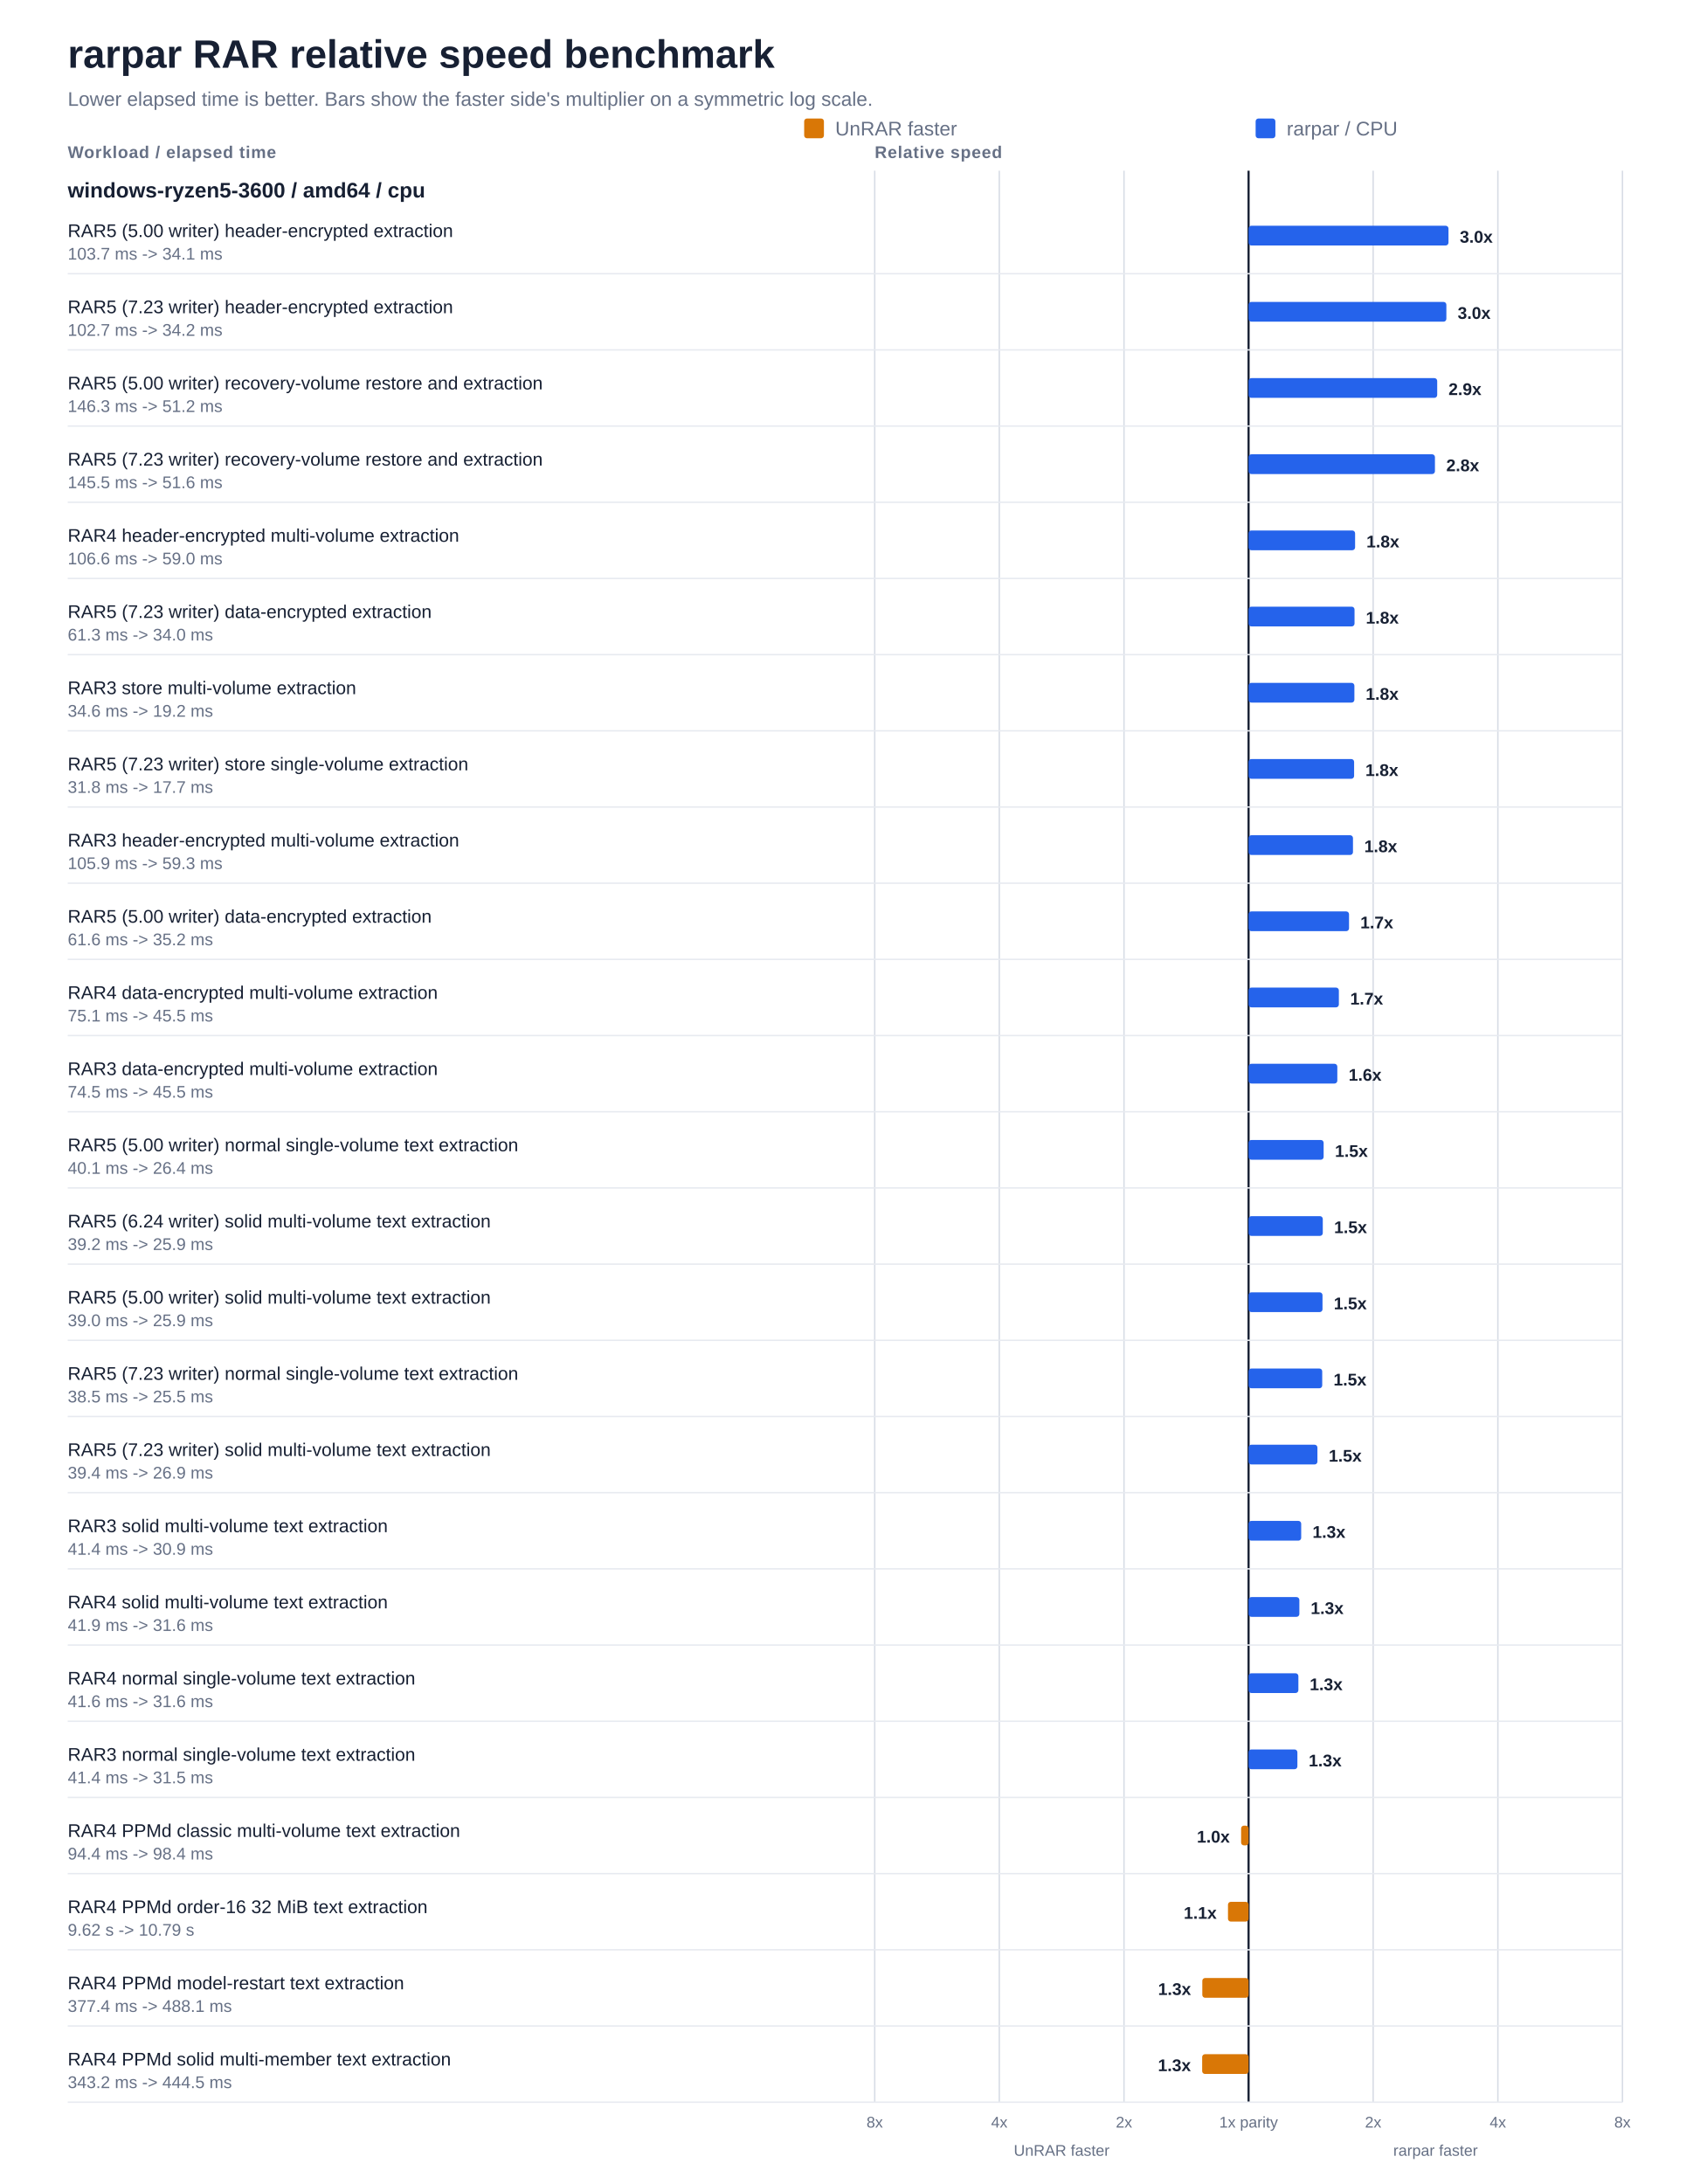
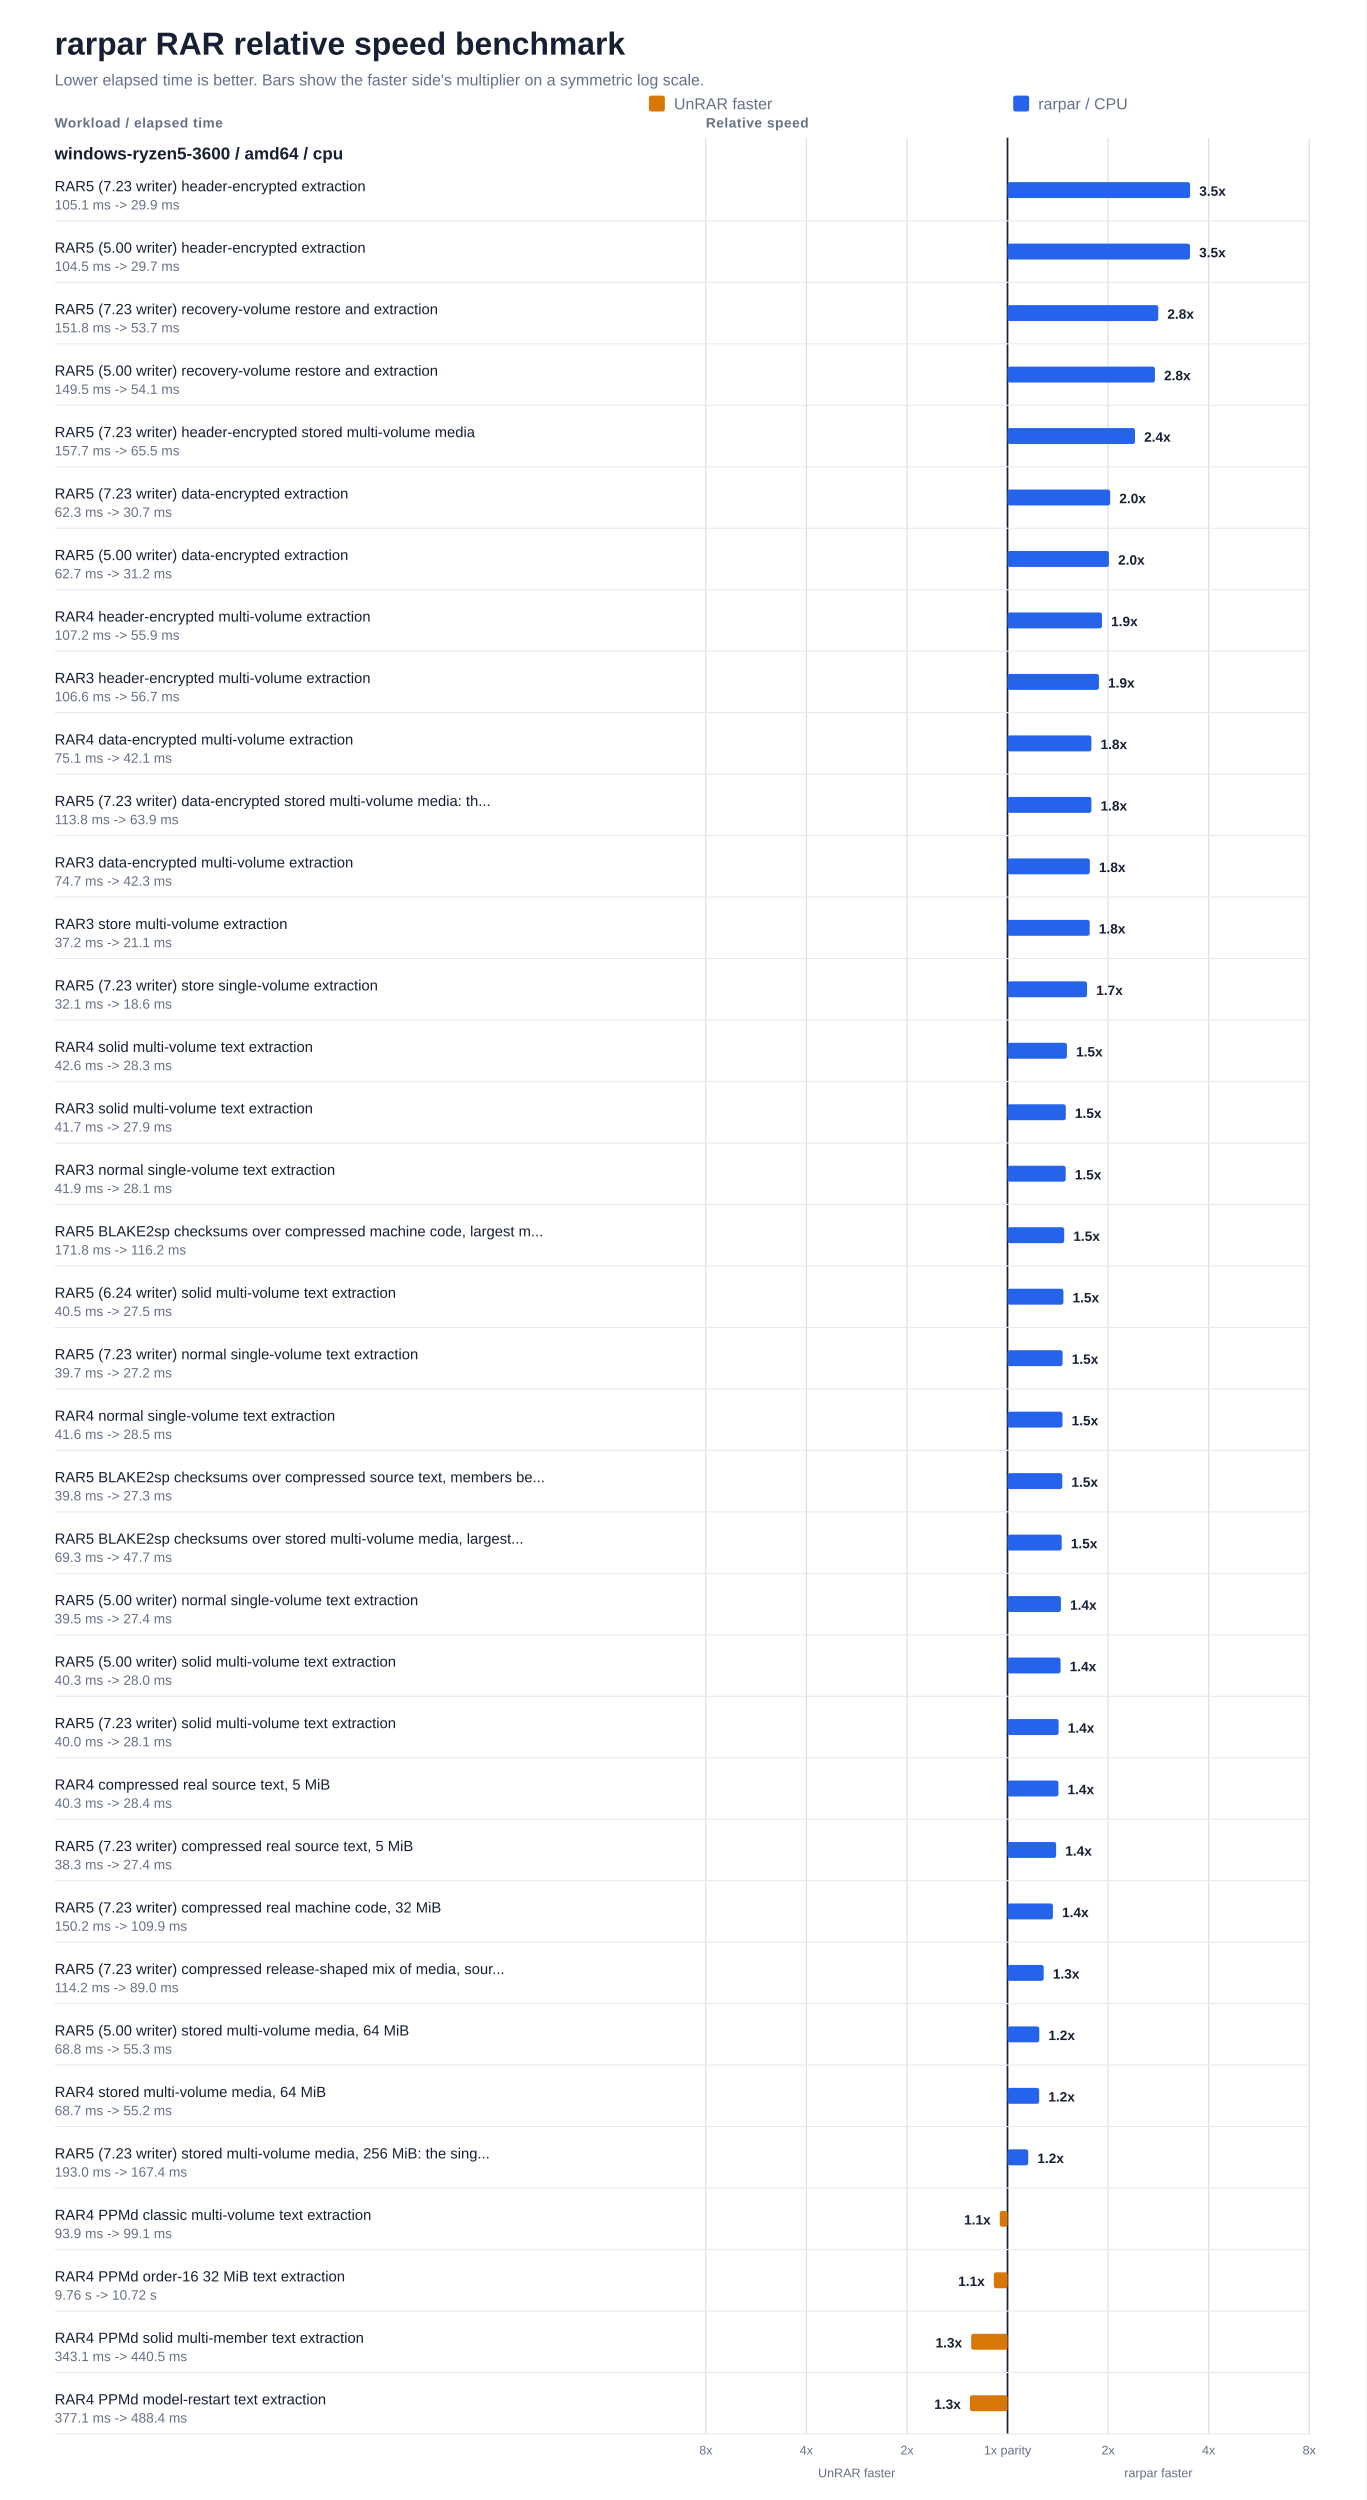
- <svg xmlns="http://www.w3.org/2000/svg" width="1200" height="1548" viewBox="0 0 1200 1548" role="img" aria-labelledby="title desc">
+ <svg xmlns="http://www.w3.org/2000/svg" width="1200" height="2196" viewBox="0 0 1200 2196" role="img" aria-labelledby="title desc">
  <style>
    .bg { fill: #ffffff; } text { font-family: Arial, sans-serif; fill: #172033; }
    .title { font-size: 28px; font-weight: 600; } .subtitle { font-size: 14px; fill: #667085; }
    .column { font-size: 12px; font-weight: 600; fill: #667085; letter-spacing: .04em; text-transform: uppercase; }
    .machine { font-size: 15px; font-weight: 600; } .workload { font-size: 13px; font-weight: 500; }
    .timing { font-size: 12px; fill: #667085; } .tick { font-size: 11px; fill: #667085; } .ratio { font-size: 12px; font-weight: 600; }
    .grid { stroke: #d7dce5; stroke-width: 1; } .parity { stroke: #172033; stroke-width: 1.5; } .rule { stroke: #e7eaf0; stroke-width: 1; }
    .cpu { fill: #2563eb; } .gpu { fill: #7c3aed; } .slower { fill: #d97706; }
    @media (prefers-color-scheme: dark) { .bg { fill: #0d1117; } text { fill: #e6edf3; } .subtitle, .column, .timing, .tick { fill: #9ca7b5; } .grid { stroke: #30363d; } .parity { stroke: #e6edf3; } .rule { stroke: #21262d; } .cpu { fill: #58a6ff; } .gpu { fill: #bc8cff; } .slower { fill: #f2a65a; } }
  </style>
-   <rect class="bg" width="1200" height="1548" />
+   <rect class="bg" width="1200" height="2196" />
  <text class="title" x="48" y="48">rarpar RAR relative speed benchmark</text>
  <text class="subtitle" x="48" y="75">Lower elapsed time is better. Bars show the faster side's multiplier on a symmetric log scale.</text>
  <g aria-label="Legend">
    <rect class="slower" x="570" y="84" width="14" height="14" rx="2" />
    <text class="subtitle" x="592" y="96">UnRAR faster</text>
    <rect class="cpu" x="890" y="84" width="14" height="14" rx="2" />
    <text class="subtitle" x="912" y="96">rarpar / CPU</text>
  </g>
  <text class="column" x="48" y="112">Workload / elapsed time</text>
  <text class="column" x="620" y="112">Relative speed</text>
  <g aria-label="Relative speed axis">
-     <line class="grid" x1="620.0" y1="121" x2="620.0" y2="1490" />
-     <text class="tick" x="620.0" y="1508" text-anchor="middle">8x</text>
-     <line class="grid" x1="708.3" y1="121" x2="708.3" y2="1490" />
-     <text class="tick" x="708.3" y="1508" text-anchor="middle">4x</text>
-     <line class="grid" x1="796.7" y1="121" x2="796.7" y2="1490" />
-     <text class="tick" x="796.7" y="1508" text-anchor="middle">2x</text>
-     <line class="parity" x1="885.0" y1="121" x2="885.0" y2="1490" />
-     <text class="tick" x="885.0" y="1508" text-anchor="middle">1x parity</text>
-     <line class="grid" x1="973.3" y1="121" x2="973.3" y2="1490" />
-     <text class="tick" x="973.3" y="1508" text-anchor="middle">2x</text>
-     <line class="grid" x1="1061.7" y1="121" x2="1061.7" y2="1490" />
-     <text class="tick" x="1061.7" y="1508" text-anchor="middle">4x</text>
-     <line class="grid" x1="1150.0" y1="121" x2="1150.0" y2="1490" />
-     <text class="tick" x="1150.0" y="1508" text-anchor="middle">8x</text>
-     <text class="tick" x="752.5" y="1528" text-anchor="middle">UnRAR faster</text>
-     <text class="tick" x="1017.5" y="1528" text-anchor="middle">rarpar faster</text>
+     <line class="grid" x1="620.0" y1="121" x2="620.0" y2="2138" />
+     <text class="tick" x="620.0" y="2156" text-anchor="middle">8x</text>
+     <line class="grid" x1="708.3" y1="121" x2="708.3" y2="2138" />
+     <text class="tick" x="708.3" y="2156" text-anchor="middle">4x</text>
+     <line class="grid" x1="796.7" y1="121" x2="796.7" y2="2138" />
+     <text class="tick" x="796.7" y="2156" text-anchor="middle">2x</text>
+     <line class="parity" x1="885.0" y1="121" x2="885.0" y2="2138" />
+     <text class="tick" x="885.0" y="2156" text-anchor="middle">1x parity</text>
+     <line class="grid" x1="973.3" y1="121" x2="973.3" y2="2138" />
+     <text class="tick" x="973.3" y="2156" text-anchor="middle">2x</text>
+     <line class="grid" x1="1061.7" y1="121" x2="1061.7" y2="2138" />
+     <text class="tick" x="1061.7" y="2156" text-anchor="middle">4x</text>
+     <line class="grid" x1="1150.0" y1="121" x2="1150.0" y2="2138" />
+     <text class="tick" x="1150.0" y="2156" text-anchor="middle">8x</text>
+     <text class="tick" x="752.5" y="2176" text-anchor="middle">UnRAR faster</text>
+     <text class="tick" x="1017.5" y="2176" text-anchor="middle">rarpar faster</text>
  </g>
  <g aria-label="RAR benchmarks">
    <text class="machine" x="48" y="140">windows-ryzen5-3600 / amd64 / cpu</text>
-     <text class="workload" x="48" y="168">RAR5 (5.00 writer) header-encrypted extraction</text>
-     <text class="timing" x="48" y="184">103.7 ms -&gt; 34.1 ms</text>
-     <rect class="cpu" x="885.0" y="160" width="141.7" height="14" rx="2" />
-     <text class="ratio" x="1034.7" y="172">3.0x</text>
+     <text class="workload" x="48" y="168">RAR5 (7.23 writer) header-encrypted extraction</text>
+     <text class="timing" x="48" y="184">105.1 ms -&gt; 29.9 ms</text>
+     <rect class="cpu" x="885.0" y="160" width="160.4" height="14" rx="2" />
+     <text class="ratio" x="1053.4" y="172">3.5x</text>
    <line class="rule" x1="48" y1="194" x2="1150" y2="194" />
-     <text class="workload" x="48" y="222">RAR5 (7.23 writer) header-encrypted extraction</text>
-     <text class="timing" x="48" y="238">102.7 ms -&gt; 34.2 ms</text>
-     <rect class="cpu" x="885.0" y="214" width="140.2" height="14" rx="2" />
-     <text class="ratio" x="1033.2" y="226">3.0x</text>
+     <text class="workload" x="48" y="222">RAR5 (5.00 writer) header-encrypted extraction</text>
+     <text class="timing" x="48" y="238">104.5 ms -&gt; 29.7 ms</text>
+     <rect class="cpu" x="885.0" y="214" width="160.3" height="14" rx="2" />
+     <text class="ratio" x="1053.3" y="226">3.5x</text>
    <line class="rule" x1="48" y1="248" x2="1150" y2="248" />
-     <text class="workload" x="48" y="276">RAR5 (5.00 writer) recovery-volume restore and extraction</text>
-     <text class="timing" x="48" y="292">146.3 ms -&gt; 51.2 ms</text>
-     <rect class="cpu" x="885.0" y="268" width="133.7" height="14" rx="2" />
-     <text class="ratio" x="1026.7" y="280">2.9x</text>
+     <text class="workload" x="48" y="276">RAR5 (7.23 writer) recovery-volume restore and extraction</text>
+     <text class="timing" x="48" y="292">151.8 ms -&gt; 53.7 ms</text>
+     <rect class="cpu" x="885.0" y="268" width="132.4" height="14" rx="2" />
+     <text class="ratio" x="1025.4" y="280">2.8x</text>
    <line class="rule" x1="48" y1="302" x2="1150" y2="302" />
-     <text class="workload" x="48" y="330">RAR5 (7.23 writer) recovery-volume restore and extraction</text>
-     <text class="timing" x="48" y="346">145.5 ms -&gt; 51.6 ms</text>
-     <rect class="cpu" x="885.0" y="322" width="132.1" height="14" rx="2" />
-     <text class="ratio" x="1025.1" y="334">2.8x</text>
+     <text class="workload" x="48" y="330">RAR5 (5.00 writer) recovery-volume restore and extraction</text>
+     <text class="timing" x="48" y="346">149.5 ms -&gt; 54.1 ms</text>
+     <rect class="cpu" x="885.0" y="322" width="129.5" height="14" rx="2" />
+     <text class="ratio" x="1022.5" y="334">2.8x</text>
    <line class="rule" x1="48" y1="356" x2="1150" y2="356" />
-     <text class="workload" x="48" y="384">RAR4 header-encrypted multi-volume extraction</text>
-     <text class="timing" x="48" y="400">106.6 ms -&gt; 59.0 ms</text>
-     <rect class="cpu" x="885.0" y="376" width="75.5" height="14" rx="2" />
-     <text class="ratio" x="968.5" y="388">1.8x</text>
+     <text class="workload" x="48" y="384">RAR5 (7.23 writer) header-encrypted stored multi-volume media</text>
+     <text class="timing" x="48" y="400">157.7 ms -&gt; 65.5 ms</text>
+     <rect class="cpu" x="885.0" y="376" width="112.0" height="14" rx="2" />
+     <text class="ratio" x="1005.0" y="388">2.4x</text>
    <line class="rule" x1="48" y1="410" x2="1150" y2="410" />
    <text class="workload" x="48" y="438">RAR5 (7.23 writer) data-encrypted extraction</text>
-     <text class="timing" x="48" y="454">61.3 ms -&gt; 34.0 ms</text>
-     <rect class="cpu" x="885.0" y="430" width="75.1" height="14" rx="2" />
-     <text class="ratio" x="968.1" y="442">1.8x</text>
+     <text class="timing" x="48" y="454">62.3 ms -&gt; 30.7 ms</text>
+     <rect class="cpu" x="885.0" y="430" width="90.2" height="14" rx="2" />
+     <text class="ratio" x="983.2" y="442">2.0x</text>
    <line class="rule" x1="48" y1="464" x2="1150" y2="464" />
-     <text class="workload" x="48" y="492">RAR3 store multi-volume extraction</text>
-     <text class="timing" x="48" y="508">34.6 ms -&gt; 19.2 ms</text>
-     <rect class="cpu" x="885.0" y="484" width="75.0" height="14" rx="2" />
-     <text class="ratio" x="968.0" y="496">1.8x</text>
+     <text class="workload" x="48" y="492">RAR5 (5.00 writer) data-encrypted extraction</text>
+     <text class="timing" x="48" y="508">62.7 ms -&gt; 31.2 ms</text>
+     <rect class="cpu" x="885.0" y="484" width="89.1" height="14" rx="2" />
+     <text class="ratio" x="982.1" y="496">2.0x</text>
    <line class="rule" x1="48" y1="518" x2="1150" y2="518" />
-     <text class="workload" x="48" y="546">RAR5 (7.23 writer) store single-volume extraction</text>
-     <text class="timing" x="48" y="562">31.8 ms -&gt; 17.7 ms</text>
-     <rect class="cpu" x="885.0" y="538" width="74.8" height="14" rx="2" />
-     <text class="ratio" x="967.8" y="550">1.8x</text>
+     <text class="workload" x="48" y="546">RAR4 header-encrypted multi-volume extraction</text>
+     <text class="timing" x="48" y="562">107.2 ms -&gt; 55.9 ms</text>
+     <rect class="cpu" x="885.0" y="538" width="83.0" height="14" rx="2" />
+     <text class="ratio" x="976.0" y="550">1.9x</text>
    <line class="rule" x1="48" y1="572" x2="1150" y2="572" />
    <text class="workload" x="48" y="600">RAR3 header-encrypted multi-volume extraction</text>
-     <text class="timing" x="48" y="616">105.9 ms -&gt; 59.3 ms</text>
-     <rect class="cpu" x="885.0" y="592" width="74.0" height="14" rx="2" />
-     <text class="ratio" x="967.0" y="604">1.8x</text>
+     <text class="timing" x="48" y="616">106.6 ms -&gt; 56.7 ms</text>
+     <rect class="cpu" x="885.0" y="592" width="80.3" height="14" rx="2" />
+     <text class="ratio" x="973.3" y="604">1.9x</text>
    <line class="rule" x1="48" y1="626" x2="1150" y2="626" />
-     <text class="workload" x="48" y="654">RAR5 (5.00 writer) data-encrypted extraction</text>
-     <text class="timing" x="48" y="670">61.6 ms -&gt; 35.2 ms</text>
-     <rect class="cpu" x="885.0" y="646" width="71.2" height="14" rx="2" />
-     <text class="ratio" x="964.2" y="658">1.7x</text>
+     <text class="workload" x="48" y="654">RAR4 data-encrypted multi-volume extraction</text>
+     <text class="timing" x="48" y="670">75.1 ms -&gt; 42.1 ms</text>
+     <rect class="cpu" x="885.0" y="646" width="73.7" height="14" rx="2" />
+     <text class="ratio" x="966.7" y="658">1.8x</text>
    <line class="rule" x1="48" y1="680" x2="1150" y2="680" />
-     <text class="workload" x="48" y="708">RAR4 data-encrypted multi-volume extraction</text>
-     <text class="timing" x="48" y="724">75.1 ms -&gt; 45.5 ms</text>
-     <rect class="cpu" x="885.0" y="700" width="64.0" height="14" rx="2" />
-     <text class="ratio" x="957.0" y="712">1.7x</text>
+     <text class="workload" x="48" y="708">RAR5 (7.23 writer) data-encrypted stored multi-volume media: th...</text>
+     <text class="timing" x="48" y="724">113.8 ms -&gt; 63.9 ms</text>
+     <rect class="cpu" x="885.0" y="700" width="73.7" height="14" rx="2" />
+     <text class="ratio" x="966.7" y="712">1.8x</text>
    <line class="rule" x1="48" y1="734" x2="1150" y2="734" />
    <text class="workload" x="48" y="762">RAR3 data-encrypted multi-volume extraction</text>
-     <text class="timing" x="48" y="778">74.5 ms -&gt; 45.5 ms</text>
-     <rect class="cpu" x="885.0" y="754" width="62.9" height="14" rx="2" />
-     <text class="ratio" x="955.9" y="766">1.6x</text>
+     <text class="timing" x="48" y="778">74.7 ms -&gt; 42.3 ms</text>
+     <rect class="cpu" x="885.0" y="754" width="72.3" height="14" rx="2" />
+     <text class="ratio" x="965.3" y="766">1.8x</text>
    <line class="rule" x1="48" y1="788" x2="1150" y2="788" />
-     <text class="workload" x="48" y="816">RAR5 (5.00 writer) normal single-volume text extraction</text>
-     <text class="timing" x="48" y="832">40.1 ms -&gt; 26.4 ms</text>
-     <rect class="cpu" x="885.0" y="808" width="53.2" height="14" rx="2" />
-     <text class="ratio" x="946.2" y="820">1.5x</text>
+     <text class="workload" x="48" y="816">RAR3 store multi-volume extraction</text>
+     <text class="timing" x="48" y="832">37.2 ms -&gt; 21.1 ms</text>
+     <rect class="cpu" x="885.0" y="808" width="72.2" height="14" rx="2" />
+     <text class="ratio" x="965.2" y="820">1.8x</text>
    <line class="rule" x1="48" y1="842" x2="1150" y2="842" />
-     <text class="workload" x="48" y="870">RAR5 (6.24 writer) solid multi-volume text extraction</text>
-     <text class="timing" x="48" y="886">39.2 ms -&gt; 25.9 ms</text>
-     <rect class="cpu" x="885.0" y="862" width="52.6" height="14" rx="2" />
-     <text class="ratio" x="945.6" y="874">1.5x</text>
+     <text class="workload" x="48" y="870">RAR5 (7.23 writer) store single-volume extraction</text>
+     <text class="timing" x="48" y="886">32.1 ms -&gt; 18.6 ms</text>
+     <rect class="cpu" x="885.0" y="862" width="69.9" height="14" rx="2" />
+     <text class="ratio" x="962.9" y="874">1.7x</text>
    <line class="rule" x1="48" y1="896" x2="1150" y2="896" />
-     <text class="workload" x="48" y="924">RAR5 (5.00 writer) solid multi-volume text extraction</text>
-     <text class="timing" x="48" y="940">39.0 ms -&gt; 25.9 ms</text>
-     <rect class="cpu" x="885.0" y="916" width="52.4" height="14" rx="2" />
-     <text class="ratio" x="945.4" y="928">1.5x</text>
+     <text class="workload" x="48" y="924">RAR4 solid multi-volume text extraction</text>
+     <text class="timing" x="48" y="940">42.6 ms -&gt; 28.3 ms</text>
+     <rect class="cpu" x="885.0" y="916" width="52.2" height="14" rx="2" />
+     <text class="ratio" x="945.2" y="928">1.5x</text>
    <line class="rule" x1="48" y1="950" x2="1150" y2="950" />
-     <text class="workload" x="48" y="978">RAR5 (7.23 writer) normal single-volume text extraction</text>
-     <text class="timing" x="48" y="994">38.5 ms -&gt; 25.5 ms</text>
-     <rect class="cpu" x="885.0" y="970" width="52.2" height="14" rx="2" />
-     <text class="ratio" x="945.2" y="982">1.5x</text>
+     <text class="workload" x="48" y="978">RAR3 solid multi-volume text extraction</text>
+     <text class="timing" x="48" y="994">41.7 ms -&gt; 27.9 ms</text>
+     <rect class="cpu" x="885.0" y="970" width="51.2" height="14" rx="2" />
+     <text class="ratio" x="944.2" y="982">1.5x</text>
    <line class="rule" x1="48" y1="1004" x2="1150" y2="1004" />
-     <text class="workload" x="48" y="1032">RAR5 (7.23 writer) solid multi-volume text extraction</text>
-     <text class="timing" x="48" y="1048">39.4 ms -&gt; 26.9 ms</text>
-     <rect class="cpu" x="885.0" y="1024" width="48.8" height="14" rx="2" />
-     <text class="ratio" x="941.8" y="1036">1.5x</text>
+     <text class="workload" x="48" y="1032">RAR3 normal single-volume text extraction</text>
+     <text class="timing" x="48" y="1048">41.9 ms -&gt; 28.1 ms</text>
+     <rect class="cpu" x="885.0" y="1024" width="51.1" height="14" rx="2" />
+     <text class="ratio" x="944.1" y="1036">1.5x</text>
    <line class="rule" x1="48" y1="1058" x2="1150" y2="1058" />
-     <text class="workload" x="48" y="1086">RAR3 solid multi-volume text extraction</text>
-     <text class="timing" x="48" y="1102">41.4 ms -&gt; 30.9 ms</text>
-     <rect class="cpu" x="885.0" y="1078" width="37.3" height="14" rx="2" />
-     <text class="ratio" x="930.3" y="1090">1.3x</text>
+     <text class="workload" x="48" y="1086">RAR5 BLAKE2sp checksums over compressed machine code, largest m...</text>
+     <text class="timing" x="48" y="1102">171.8 ms -&gt; 116.2 ms</text>
+     <rect class="cpu" x="885.0" y="1078" width="49.8" height="14" rx="2" />
+     <text class="ratio" x="942.8" y="1090">1.5x</text>
    <line class="rule" x1="48" y1="1112" x2="1150" y2="1112" />
-     <text class="workload" x="48" y="1140">RAR4 solid multi-volume text extraction</text>
-     <text class="timing" x="48" y="1156">41.9 ms -&gt; 31.6 ms</text>
-     <rect class="cpu" x="885.0" y="1132" width="36.0" height="14" rx="2" />
-     <text class="ratio" x="929.0" y="1144">1.3x</text>
+     <text class="workload" x="48" y="1140">RAR5 (6.24 writer) solid multi-volume text extraction</text>
+     <text class="timing" x="48" y="1156">40.5 ms -&gt; 27.5 ms</text>
+     <rect class="cpu" x="885.0" y="1132" width="49.1" height="14" rx="2" />
+     <text class="ratio" x="942.1" y="1144">1.5x</text>
    <line class="rule" x1="48" y1="1166" x2="1150" y2="1166" />
-     <text class="workload" x="48" y="1194">RAR4 normal single-volume text extraction</text>
-     <text class="timing" x="48" y="1210">41.6 ms -&gt; 31.6 ms</text>
-     <rect class="cpu" x="885.0" y="1186" width="35.3" height="14" rx="2" />
-     <text class="ratio" x="928.3" y="1198">1.3x</text>
+     <text class="workload" x="48" y="1194">RAR5 (7.23 writer) normal single-volume text extraction</text>
+     <text class="timing" x="48" y="1210">39.7 ms -&gt; 27.2 ms</text>
+     <rect class="cpu" x="885.0" y="1186" width="48.4" height="14" rx="2" />
+     <text class="ratio" x="941.4" y="1198">1.5x</text>
    <line class="rule" x1="48" y1="1220" x2="1150" y2="1220" />
-     <text class="workload" x="48" y="1248">RAR3 normal single-volume text extraction</text>
-     <text class="timing" x="48" y="1264">41.4 ms -&gt; 31.5 ms</text>
-     <rect class="cpu" x="885.0" y="1240" width="34.6" height="14" rx="2" />
-     <text class="ratio" x="927.6" y="1252">1.3x</text>
+     <text class="workload" x="48" y="1248">RAR4 normal single-volume text extraction</text>
+     <text class="timing" x="48" y="1264">41.6 ms -&gt; 28.5 ms</text>
+     <rect class="cpu" x="885.0" y="1240" width="48.3" height="14" rx="2" />
+     <text class="ratio" x="941.3" y="1252">1.5x</text>
    <line class="rule" x1="48" y1="1274" x2="1150" y2="1274" />
-     <text class="workload" x="48" y="1302">RAR4 PPMd classic multi-volume text extraction</text>
-     <text class="timing" x="48" y="1318">94.4 ms -&gt; 98.4 ms</text>
-     <rect class="slower" x="879.7" y="1294" width="5.3" height="14" rx="2" />
-     <text class="ratio" x="871.7" y="1306" text-anchor="end">1.0x</text>
+     <text class="workload" x="48" y="1302">RAR5 BLAKE2sp checksums over compressed source text, members be...</text>
+     <text class="timing" x="48" y="1318">39.8 ms -&gt; 27.3 ms</text>
+     <rect class="cpu" x="885.0" y="1294" width="48.1" height="14" rx="2" />
+     <text class="ratio" x="941.1" y="1306">1.5x</text>
    <line class="rule" x1="48" y1="1328" x2="1150" y2="1328" />
-     <text class="workload" x="48" y="1356">RAR4 PPMd order-16 32 MiB text extraction</text>
-     <text class="timing" x="48" y="1372">9.62 s -&gt; 10.79 s</text>
-     <rect class="slower" x="870.4" y="1348" width="14.6" height="14" rx="2" />
-     <text class="ratio" x="862.4" y="1360" text-anchor="end">1.1x</text>
+     <text class="workload" x="48" y="1356">RAR5 BLAKE2sp checksums over stored multi-volume media, largest...</text>
+     <text class="timing" x="48" y="1372">69.3 ms -&gt; 47.7 ms</text>
+     <rect class="cpu" x="885.0" y="1348" width="47.6" height="14" rx="2" />
+     <text class="ratio" x="940.6" y="1360">1.5x</text>
    <line class="rule" x1="48" y1="1382" x2="1150" y2="1382" />
-     <text class="workload" x="48" y="1410">RAR4 PPMd model-restart text extraction</text>
-     <text class="timing" x="48" y="1426">377.4 ms -&gt; 488.1 ms</text>
-     <rect class="slower" x="852.2" y="1402" width="32.8" height="14" rx="2" />
-     <text class="ratio" x="844.2" y="1414" text-anchor="end">1.3x</text>
+     <text class="workload" x="48" y="1410">RAR5 (5.00 writer) normal single-volume text extraction</text>
+     <text class="timing" x="48" y="1426">39.5 ms -&gt; 27.4 ms</text>
+     <rect class="cpu" x="885.0" y="1402" width="46.9" height="14" rx="2" />
+     <text class="ratio" x="939.9" y="1414">1.4x</text>
    <line class="rule" x1="48" y1="1436" x2="1150" y2="1436" />
-     <text class="workload" x="48" y="1464">RAR4 PPMd solid multi-member text extraction</text>
-     <text class="timing" x="48" y="1480">343.2 ms -&gt; 444.5 ms</text>
-     <rect class="slower" x="852.1" y="1456" width="32.9" height="14" rx="2" />
-     <text class="ratio" x="844.1" y="1468" text-anchor="end">1.3x</text>
+     <text class="workload" x="48" y="1464">RAR5 (5.00 writer) solid multi-volume text extraction</text>
+     <text class="timing" x="48" y="1480">40.3 ms -&gt; 28.0 ms</text>
+     <rect class="cpu" x="885.0" y="1456" width="46.6" height="14" rx="2" />
+     <text class="ratio" x="939.6" y="1468">1.4x</text>
    <line class="rule" x1="48" y1="1490" x2="1150" y2="1490" />
+     <text class="workload" x="48" y="1518">RAR5 (7.23 writer) solid multi-volume text extraction</text>
+     <text class="timing" x="48" y="1534">40.0 ms -&gt; 28.1 ms</text>
+     <rect class="cpu" x="885.0" y="1510" width="44.9" height="14" rx="2" />
+     <text class="ratio" x="937.9" y="1522">1.4x</text>
+     <line class="rule" x1="48" y1="1544" x2="1150" y2="1544" />
+     <text class="workload" x="48" y="1572">RAR4 compressed real source text, 5 MiB</text>
+     <text class="timing" x="48" y="1588">40.3 ms -&gt; 28.4 ms</text>
+     <rect class="cpu" x="885.0" y="1564" width="44.7" height="14" rx="2" />
+     <text class="ratio" x="937.7" y="1576">1.4x</text>
+     <line class="rule" x1="48" y1="1598" x2="1150" y2="1598" />
+     <text class="workload" x="48" y="1626">RAR5 (7.23 writer) compressed real source text, 5 MiB</text>
+     <text class="timing" x="48" y="1642">38.3 ms -&gt; 27.4 ms</text>
+     <rect class="cpu" x="885.0" y="1618" width="42.7" height="14" rx="2" />
+     <text class="ratio" x="935.7" y="1630">1.4x</text>
+     <line class="rule" x1="48" y1="1652" x2="1150" y2="1652" />
+     <text class="workload" x="48" y="1680">RAR5 (7.23 writer) compressed real machine code, 32 MiB</text>
+     <text class="timing" x="48" y="1696">150.2 ms -&gt; 109.9 ms</text>
+     <rect class="cpu" x="885.0" y="1672" width="39.9" height="14" rx="2" />
+     <text class="ratio" x="932.9" y="1684">1.4x</text>
+     <line class="rule" x1="48" y1="1706" x2="1150" y2="1706" />
+     <text class="workload" x="48" y="1734">RAR5 (7.23 writer) compressed release-shaped mix of media, sour...</text>
+     <text class="timing" x="48" y="1750">114.2 ms -&gt; 89.0 ms</text>
+     <rect class="cpu" x="885.0" y="1726" width="31.8" height="14" rx="2" />
+     <text class="ratio" x="924.8" y="1738">1.3x</text>
+     <line class="rule" x1="48" y1="1760" x2="1150" y2="1760" />
+     <text class="workload" x="48" y="1788">RAR5 (5.00 writer) stored multi-volume media, 64 MiB</text>
+     <text class="timing" x="48" y="1804">68.8 ms -&gt; 55.3 ms</text>
+     <rect class="cpu" x="885.0" y="1780" width="27.9" height="14" rx="2" />
+     <text class="ratio" x="920.9" y="1792">1.2x</text>
+     <line class="rule" x1="48" y1="1814" x2="1150" y2="1814" />
+     <text class="workload" x="48" y="1842">RAR4 stored multi-volume media, 64 MiB</text>
+     <text class="timing" x="48" y="1858">68.7 ms -&gt; 55.2 ms</text>
+     <rect class="cpu" x="885.0" y="1834" width="27.8" height="14" rx="2" />
+     <text class="ratio" x="920.8" y="1846">1.2x</text>
+     <line class="rule" x1="48" y1="1868" x2="1150" y2="1868" />
+     <text class="workload" x="48" y="1896">RAR5 (7.23 writer) stored multi-volume media, 256 MiB: the sing...</text>
+     <text class="timing" x="48" y="1912">193.0 ms -&gt; 167.4 ms</text>
+     <rect class="cpu" x="885.0" y="1888" width="18.2" height="14" rx="2" />
+     <text class="ratio" x="911.2" y="1900">1.2x</text>
+     <line class="rule" x1="48" y1="1922" x2="1150" y2="1922" />
+     <text class="workload" x="48" y="1950">RAR4 PPMd classic multi-volume text extraction</text>
+     <text class="timing" x="48" y="1966">93.9 ms -&gt; 99.1 ms</text>
+     <rect class="slower" x="878.2" y="1942" width="6.8" height="14" rx="2" />
+     <text class="ratio" x="870.2" y="1954" text-anchor="end">1.1x</text>
+     <line class="rule" x1="48" y1="1976" x2="1150" y2="1976" />
+     <text class="workload" x="48" y="2004">RAR4 PPMd order-16 32 MiB text extraction</text>
+     <text class="timing" x="48" y="2020">9.76 s -&gt; 10.72 s</text>
+     <rect class="slower" x="873.0" y="1996" width="12.0" height="14" rx="2" />
+     <text class="ratio" x="865.0" y="2008" text-anchor="end">1.1x</text>
+     <line class="rule" x1="48" y1="2030" x2="1150" y2="2030" />
+     <text class="workload" x="48" y="2058">RAR4 PPMd solid multi-member text extraction</text>
+     <text class="timing" x="48" y="2074">343.1 ms -&gt; 440.5 ms</text>
+     <rect class="slower" x="853.1" y="2050" width="31.9" height="14" rx="2" />
+     <text class="ratio" x="845.1" y="2062" text-anchor="end">1.3x</text>
+     <line class="rule" x1="48" y1="2084" x2="1150" y2="2084" />
+     <text class="workload" x="48" y="2112">RAR4 PPMd model-restart text extraction</text>
+     <text class="timing" x="48" y="2128">377.1 ms -&gt; 488.4 ms</text>
+     <rect class="slower" x="852.0" y="2104" width="33.0" height="14" rx="2" />
+     <text class="ratio" x="844.0" y="2116" text-anchor="end">1.3x</text>
+     <line class="rule" x1="48" y1="2138" x2="1150" y2="2138" />
  </g>
</svg>
